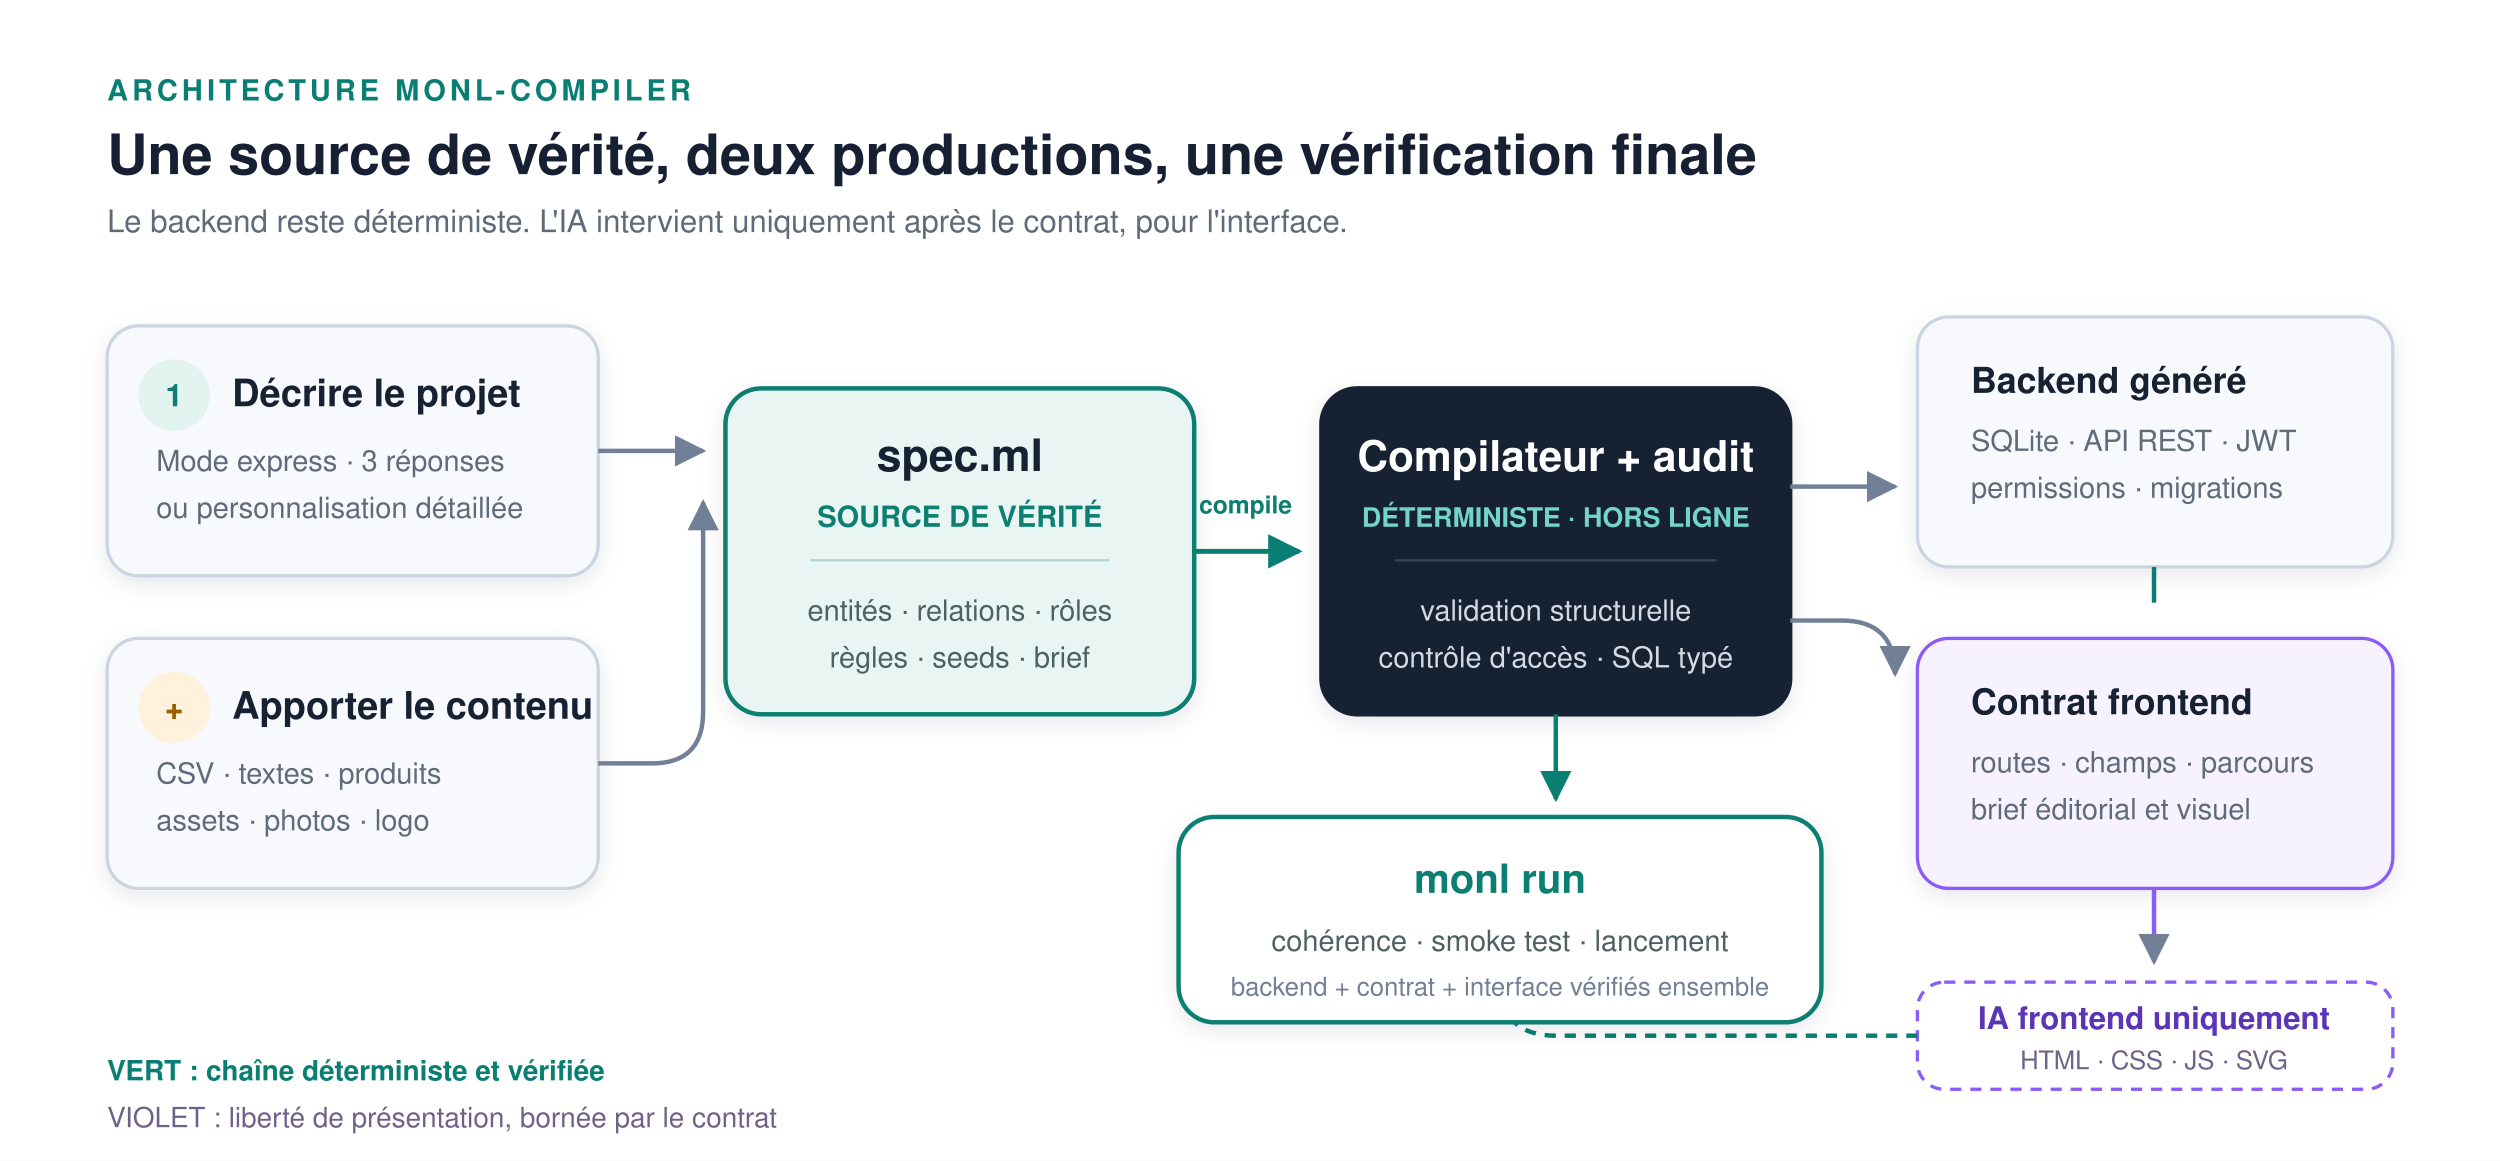
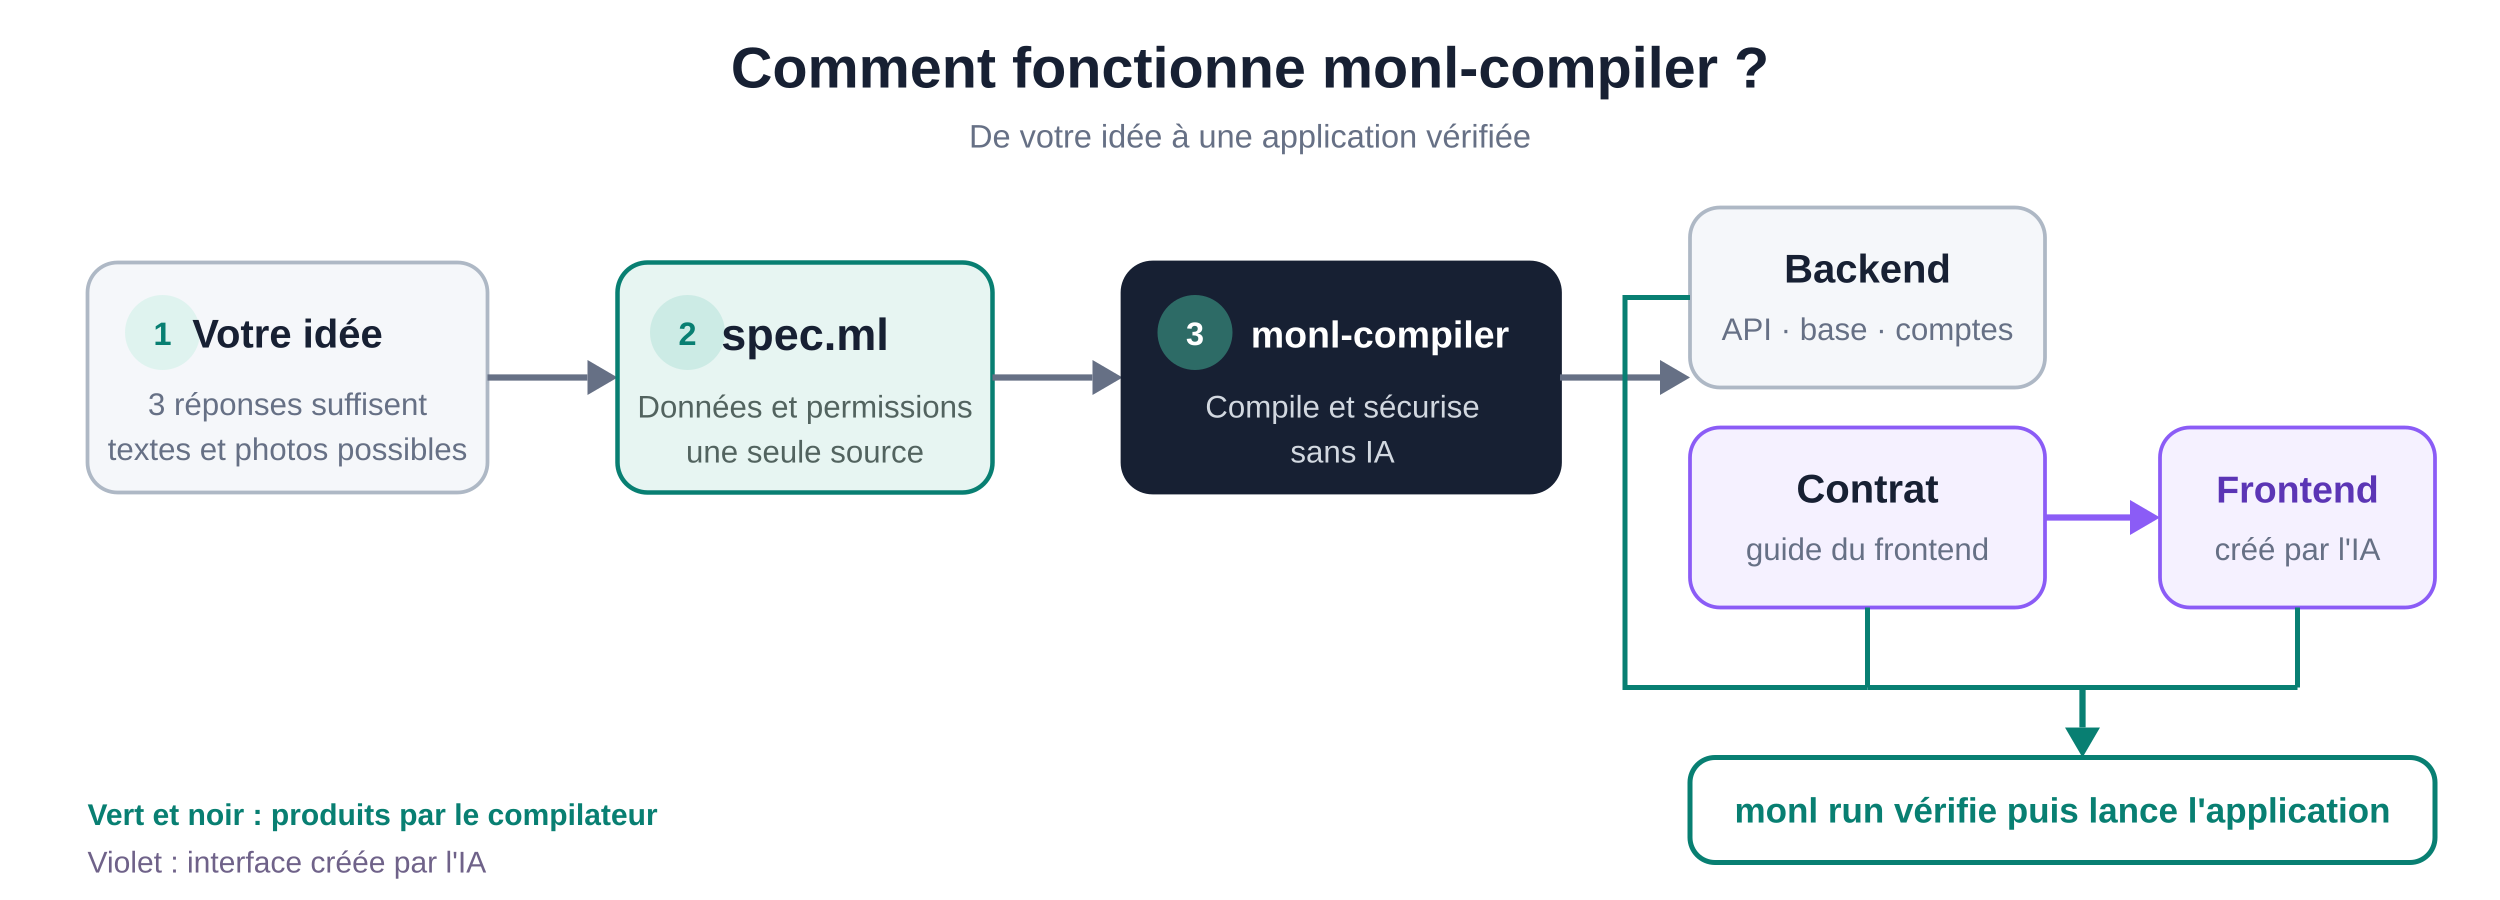
- <svg xmlns="http://www.w3.org/2000/svg" viewBox="0 0 1120 520" width="1120" height="520" role="img" aria-labelledby="title desc" font-family="-apple-system,BlinkMacSystemFont,'Segoe UI',Helvetica,Arial,sans-serif">
-   <rect width="1120" height="520" fill="#ffffff" />
-   <defs>
-     <filter id="shadow" x="-10%" y="-15%" width="120%" height="140%">
-       <feDropShadow dx="0" dy="3" stdDeviation="5" flood-color="#172033" flood-opacity="0.09" />
-     </filter>
-     <marker id="arrow" viewBox="0 0 10 10" refX="9" refY="5" markerWidth="7" markerHeight="7" orient="auto-start-reverse">
-       <path d="M0 0 10 5 0 10Z" fill="#718096" />
-     </marker>
-     <marker id="arrowAccent" viewBox="0 0 10 10" refX="9" refY="5" markerWidth="7" markerHeight="7" orient="auto-start-reverse">
-       <path d="M0 0 10 5 0 10Z" fill="#087f72" />
-     </marker>
-   </defs>
-   <text x="48" y="45" font-size="13" font-weight="700" letter-spacing="1.8" fill="#087f72">ARCHITECTURE MONL-COMPILER</text>
-   <text x="48" y="78" font-size="25" font-weight="750" fill="#172033">Une source de vérité, deux productions, une vérification finale</text>
-   <text x="48" y="104" font-size="14" fill="#5f6b7a">Le backend reste déterministe. L'IA intervient uniquement après le contrat, pour l'interface.</text>
-   <g filter="url(#shadow)">
-     <rect x="48" y="146" width="220" height="112" rx="14" fill="#f7f9fc" stroke="#cbd5e1" stroke-width="1.5" />
-     <circle cx="78" cy="177" r="16" fill="#e3f3f0" />
-     <text x="78" y="182" text-anchor="middle" font-size="14" font-weight="700" fill="#087f72">1</text>
-     <text x="104" y="182" font-size="17" font-weight="700" fill="#172033">Décrire le projet</text>
-     <text x="70" y="211" font-size="13" fill="#5f6b7a">Mode express · 3 réponses</text>
-     <text x="70" y="232" font-size="13" fill="#5f6b7a">ou personnalisation détaillée</text>
-   </g>
-   <g filter="url(#shadow)">
-     <rect x="48" y="286" width="220" height="112" rx="14" fill="#f7f9fc" stroke="#cbd5e1" stroke-width="1.5" />
-     <circle cx="78" cy="317" r="16" fill="#fff1dc" />
-     <text x="78" y="322" text-anchor="middle" font-size="14" font-weight="700" fill="#9a5b00">+</text>
-     <text x="104" y="322" font-size="17" font-weight="700" fill="#172033">Apporter le contenu</text>
-     <text x="70" y="351" font-size="13" fill="#5f6b7a">CSV · textes · produits</text>
-     <text x="70" y="372" font-size="13" fill="#5f6b7a">assets · photos · logo</text>
-   </g>
-   <path d="M268 202H315" fill="none" stroke="#718096" stroke-width="2" marker-end="url(#arrow)" />
-   <path d="M268 342H292Q315 342 315 319V225" fill="none" stroke="#718096" stroke-width="2" marker-end="url(#arrow)" />
-   <g filter="url(#shadow)">
-     <rect x="325" y="174" width="210" height="146" rx="16" fill="#e8f5f2" stroke="#087f72" stroke-width="2" />
-     <text x="430" y="211" text-anchor="middle" font-size="20" font-weight="750" fill="#172033">spec.ml</text>
-     <text x="430" y="236" text-anchor="middle" font-size="13" font-weight="650" fill="#087f72">SOURCE DE VÉRITÉ</text>
-     <line x1="363" y1="251" x2="497" y2="251" stroke="#acd7d0" />
-     <text x="430" y="278" text-anchor="middle" font-size="13" fill="#4d6260">entités · relations · rôles</text>
-     <text x="430" y="299" text-anchor="middle" font-size="13" fill="#4d6260">règles · seeds · brief</text>
-   </g>
-   <path d="M535 247H582" fill="none" stroke="#087f72" stroke-width="2.2" marker-end="url(#arrowAccent)" />
-   <text x="558" y="230" text-anchor="middle" font-size="11" font-weight="650" fill="#087f72">compile</text>
-   <g filter="url(#shadow)">
-     <rect x="592" y="174" width="210" height="146" rx="16" fill="#172033" stroke="#172033" stroke-width="2" />
-     <text x="697" y="211" text-anchor="middle" font-size="19" font-weight="750" fill="#ffffff">Compilateur + audit</text>
-     <text x="697" y="236" text-anchor="middle" font-size="12" font-weight="650" fill="#72d5c8">DÉTERMINISTE · HORS LIGNE</text>
-     <line x1="625" y1="251" x2="769" y2="251" stroke="#3b4658" />
-     <text x="697" y="278" text-anchor="middle" font-size="13" fill="#d4dae3">validation structurelle</text>
-     <text x="697" y="299" text-anchor="middle" font-size="13" fill="#d4dae3">contrôle d'accès · SQL typé</text>
-   </g>
-   <path d="M802 218H849" fill="none" stroke="#718096" stroke-width="2" marker-end="url(#arrow)" />
-   <path d="M802 278H825Q849 278 849 302" fill="none" stroke="#718096" stroke-width="2" marker-end="url(#arrow)" />
-   <g filter="url(#shadow)">
-     <rect x="859" y="142" width="213" height="112" rx="14" fill="#f7f9fc" stroke="#cbd5e1" stroke-width="1.5" />
-     <text x="883" y="176" font-size="16" font-weight="700" fill="#172033">Backend généré</text>
-     <text x="883" y="202" font-size="13" fill="#5f6b7a">SQLite · API REST · JWT</text>
-     <text x="883" y="223" font-size="13" fill="#5f6b7a">permissions · migrations</text>
-   </g>
-   <g filter="url(#shadow)">
-     <rect x="859" y="286" width="213" height="112" rx="14" fill="#f7f2ff" stroke="#8b5cf6" stroke-width="1.5" />
-     <text x="883" y="320" font-size="16" font-weight="700" fill="#172033">Contrat frontend</text>
-     <text x="883" y="346" font-size="13" fill="#5f6b7a">routes · champs · parcours</text>
-     <text x="883" y="367" font-size="13" fill="#5f6b7a">brief éditorial et visuel</text>
-   </g>
-   <path d="M965 398V431" fill="none" stroke="#8b5cf6" stroke-width="2" marker-end="url(#arrow)" />
-   <rect x="859" y="440" width="213" height="48" rx="12" fill="#ffffff" stroke="#8b5cf6" stroke-width="1.5" stroke-dasharray="5 4" />
-   <text x="965" y="461" text-anchor="middle" font-size="14" font-weight="700" fill="#5b35b5">IA frontend uniquement</text>
-   <text x="965" y="479" text-anchor="middle" font-size="11.5" fill="#6f6289">HTML · CSS · JS · SVG</text>
-   <path d="M965 254V270" fill="none" stroke="#087f72" stroke-width="1.8" stroke-dasharray="5 4" />
-   <path d="M859 464H697Q672 464 672 439V368" fill="none" stroke="#087f72" stroke-width="2" stroke-dasharray="5 4" marker-end="url(#arrowAccent)" />
-   <path d="M965 254V270" fill="none" stroke="#087f72" stroke-width="2" />
-   <g filter="url(#shadow)">
-     <rect x="528" y="366" width="288" height="92" rx="16" fill="#ffffff" stroke="#087f72" stroke-width="2" />
-     <text x="672" y="400" text-anchor="middle" font-size="18" font-weight="750" fill="#087f72">monl run</text>
-     <text x="672" y="426" text-anchor="middle" font-size="13" fill="#4d6260">cohérence · smoke test · lancement</text>
-     <text x="672" y="446" text-anchor="middle" font-size="11.5" fill="#718096">backend + contrat + interface vérifiés ensemble</text>
-   </g>
-   <path d="M697 320V358" fill="none" stroke="#087f72" stroke-width="2" marker-end="url(#arrowAccent)" />
-   <text x="48" y="484" font-size="12.5" font-weight="650" fill="#087f72">VERT : chaîne déterministe et vérifiée</text>
-   <text x="48" y="505" font-size="12.5" fill="#6f6289">VIOLET : liberté de présentation, bornée par le contrat</text>
+ <svg xmlns="http://www.w3.org/2000/svg" viewBox="0 0 1000 360" width="1000" height="360" role="img" aria-labelledby="title desc" font-family="Arial,Helvetica,sans-serif">
+   <rect width="1000" height="360" fill="#ffffff" />
+   <text x="500" y="35" text-anchor="middle" font-size="23" font-weight="700" fill="#172033">Comment fonctionne monl-compiler ?</text>
+   <text x="500" y="59" text-anchor="middle" font-size="13" fill="#667085">De votre idée à une application vérifiée</text>
+   <rect x="35" y="105" width="160" height="92" rx="12" fill="#f5f7fa" stroke="#aeb8c5" stroke-width="1.5" />
+   <circle cx="65" cy="133" r="15" fill="#dff3ef" />
+   <text x="65" y="138" text-anchor="middle" font-size="13" font-weight="700" fill="#087f72">1</text>
+   <text x="115" y="139" text-anchor="middle" font-size="16" font-weight="700" fill="#172033">Votre idée</text>
+   <text x="115" y="166" text-anchor="middle" font-size="12.5" fill="#667085">3 réponses suffisent</text>
+   <text x="115" y="184" text-anchor="middle" font-size="12.5" fill="#667085">textes et photos possibles</text>
+   <line x1="195" y1="151" x2="235" y2="151" stroke="#667085" stroke-width="2.5" />
+   <polygon points="235,144 247,151 235,158" fill="#667085" />
+   <rect x="247" y="105" width="150" height="92" rx="12" fill="#e7f5f2" stroke="#087f72" stroke-width="1.8" />
+   <circle cx="275" cy="133" r="15" fill="#ccebe5" />
+   <text x="275" y="138" text-anchor="middle" font-size="13" font-weight="700" fill="#087f72">2</text>
+   <text x="322" y="140" text-anchor="middle" font-size="18" font-weight="700" fill="#172033">spec.ml</text>
+   <text x="322" y="167" text-anchor="middle" font-size="12.5" fill="#52635f">Données et permissions</text>
+   <text x="322" y="185" text-anchor="middle" font-size="12.5" fill="#52635f">une seule source</text>
+   <line x1="397" y1="151" x2="437" y2="151" stroke="#667085" stroke-width="2.5" />
+   <polygon points="437,144 449,151 437,158" fill="#667085" />
+   <rect x="449" y="105" width="175" height="92" rx="12" fill="#172033" stroke="#172033" stroke-width="1.5" />
+   <circle cx="478" cy="133" r="15" fill="#2d6b66" />
+   <text x="478" y="138" text-anchor="middle" font-size="13" font-weight="700" fill="#ffffff">3</text>
+   <text x="552" y="139" text-anchor="middle" font-size="15" font-weight="700" fill="#ffffff">monl-compiler</text>
+   <text x="537" y="167" text-anchor="middle" font-size="12.5" fill="#d2d8e0">Compile et sécurise</text>
+   <text x="537" y="185" text-anchor="middle" font-size="12.5" fill="#d2d8e0">sans IA</text>
+   <line x1="624" y1="151" x2="664" y2="151" stroke="#667085" stroke-width="2.5" />
+   <polygon points="664,144 676,151 664,158" fill="#667085" />
+   <rect x="676" y="83" width="142" height="72" rx="12" fill="#f5f7fa" stroke="#aeb8c5" stroke-width="1.5" />
+   <text x="747" y="113" text-anchor="middle" font-size="16" font-weight="700" fill="#172033">Backend</text>
+   <text x="747" y="136" text-anchor="middle" font-size="12.5" fill="#667085">API · base · comptes</text>
+   <rect x="676" y="171" width="142" height="72" rx="12" fill="#f5f1ff" stroke="#8b5cf6" stroke-width="1.5" />
+   <text x="747" y="201" text-anchor="middle" font-size="16" font-weight="700" fill="#172033">Contrat</text>
+   <text x="747" y="224" text-anchor="middle" font-size="12.5" fill="#667085">guide du frontend</text>
+   <line x1="818" y1="207" x2="852" y2="207" stroke="#8b5cf6" stroke-width="2.5" />
+   <polygon points="852,200 864,207 852,214" fill="#8b5cf6" />
+   <rect x="864" y="171" width="110" height="72" rx="12" fill="#f5f1ff" stroke="#8b5cf6" stroke-width="1.5" />
+   <text x="919" y="201" text-anchor="middle" font-size="15" font-weight="700" fill="#5b35b5">Frontend</text>
+   <text x="919" y="224" text-anchor="middle" font-size="12.5" fill="#667085">créé par l'IA</text>
+   <line x1="747" y1="243" x2="747" y2="275" stroke="#087f72" stroke-width="2" />
+   <path d="M676 119H650V275H747" fill="none" stroke="#087f72" stroke-width="2" />
+   <line x1="919" y1="243" x2="919" y2="275" stroke="#087f72" stroke-width="2" />
+   <line x1="747" y1="275" x2="919" y2="275" stroke="#087f72" stroke-width="2" />
+   <line x1="833" y1="275" x2="833" y2="291" stroke="#087f72" stroke-width="2.5" />
+   <polygon points="826,291 833,303 840,291" fill="#087f72" />
+   <rect x="676" y="303" width="298" height="42" rx="10" fill="#ffffff" stroke="#087f72" stroke-width="2" />
+   <text x="825" y="329" text-anchor="middle" font-size="14" font-weight="700" fill="#087f72">monl run vérifie puis lance l'application</text>
+   <text x="35" y="330" font-size="12" font-weight="700" fill="#087f72">Vert et noir : produits par le compilateur</text>
+   <text x="35" y="349" font-size="12" fill="#6f6289">Violet : interface créée par l'IA</text>
</svg>
